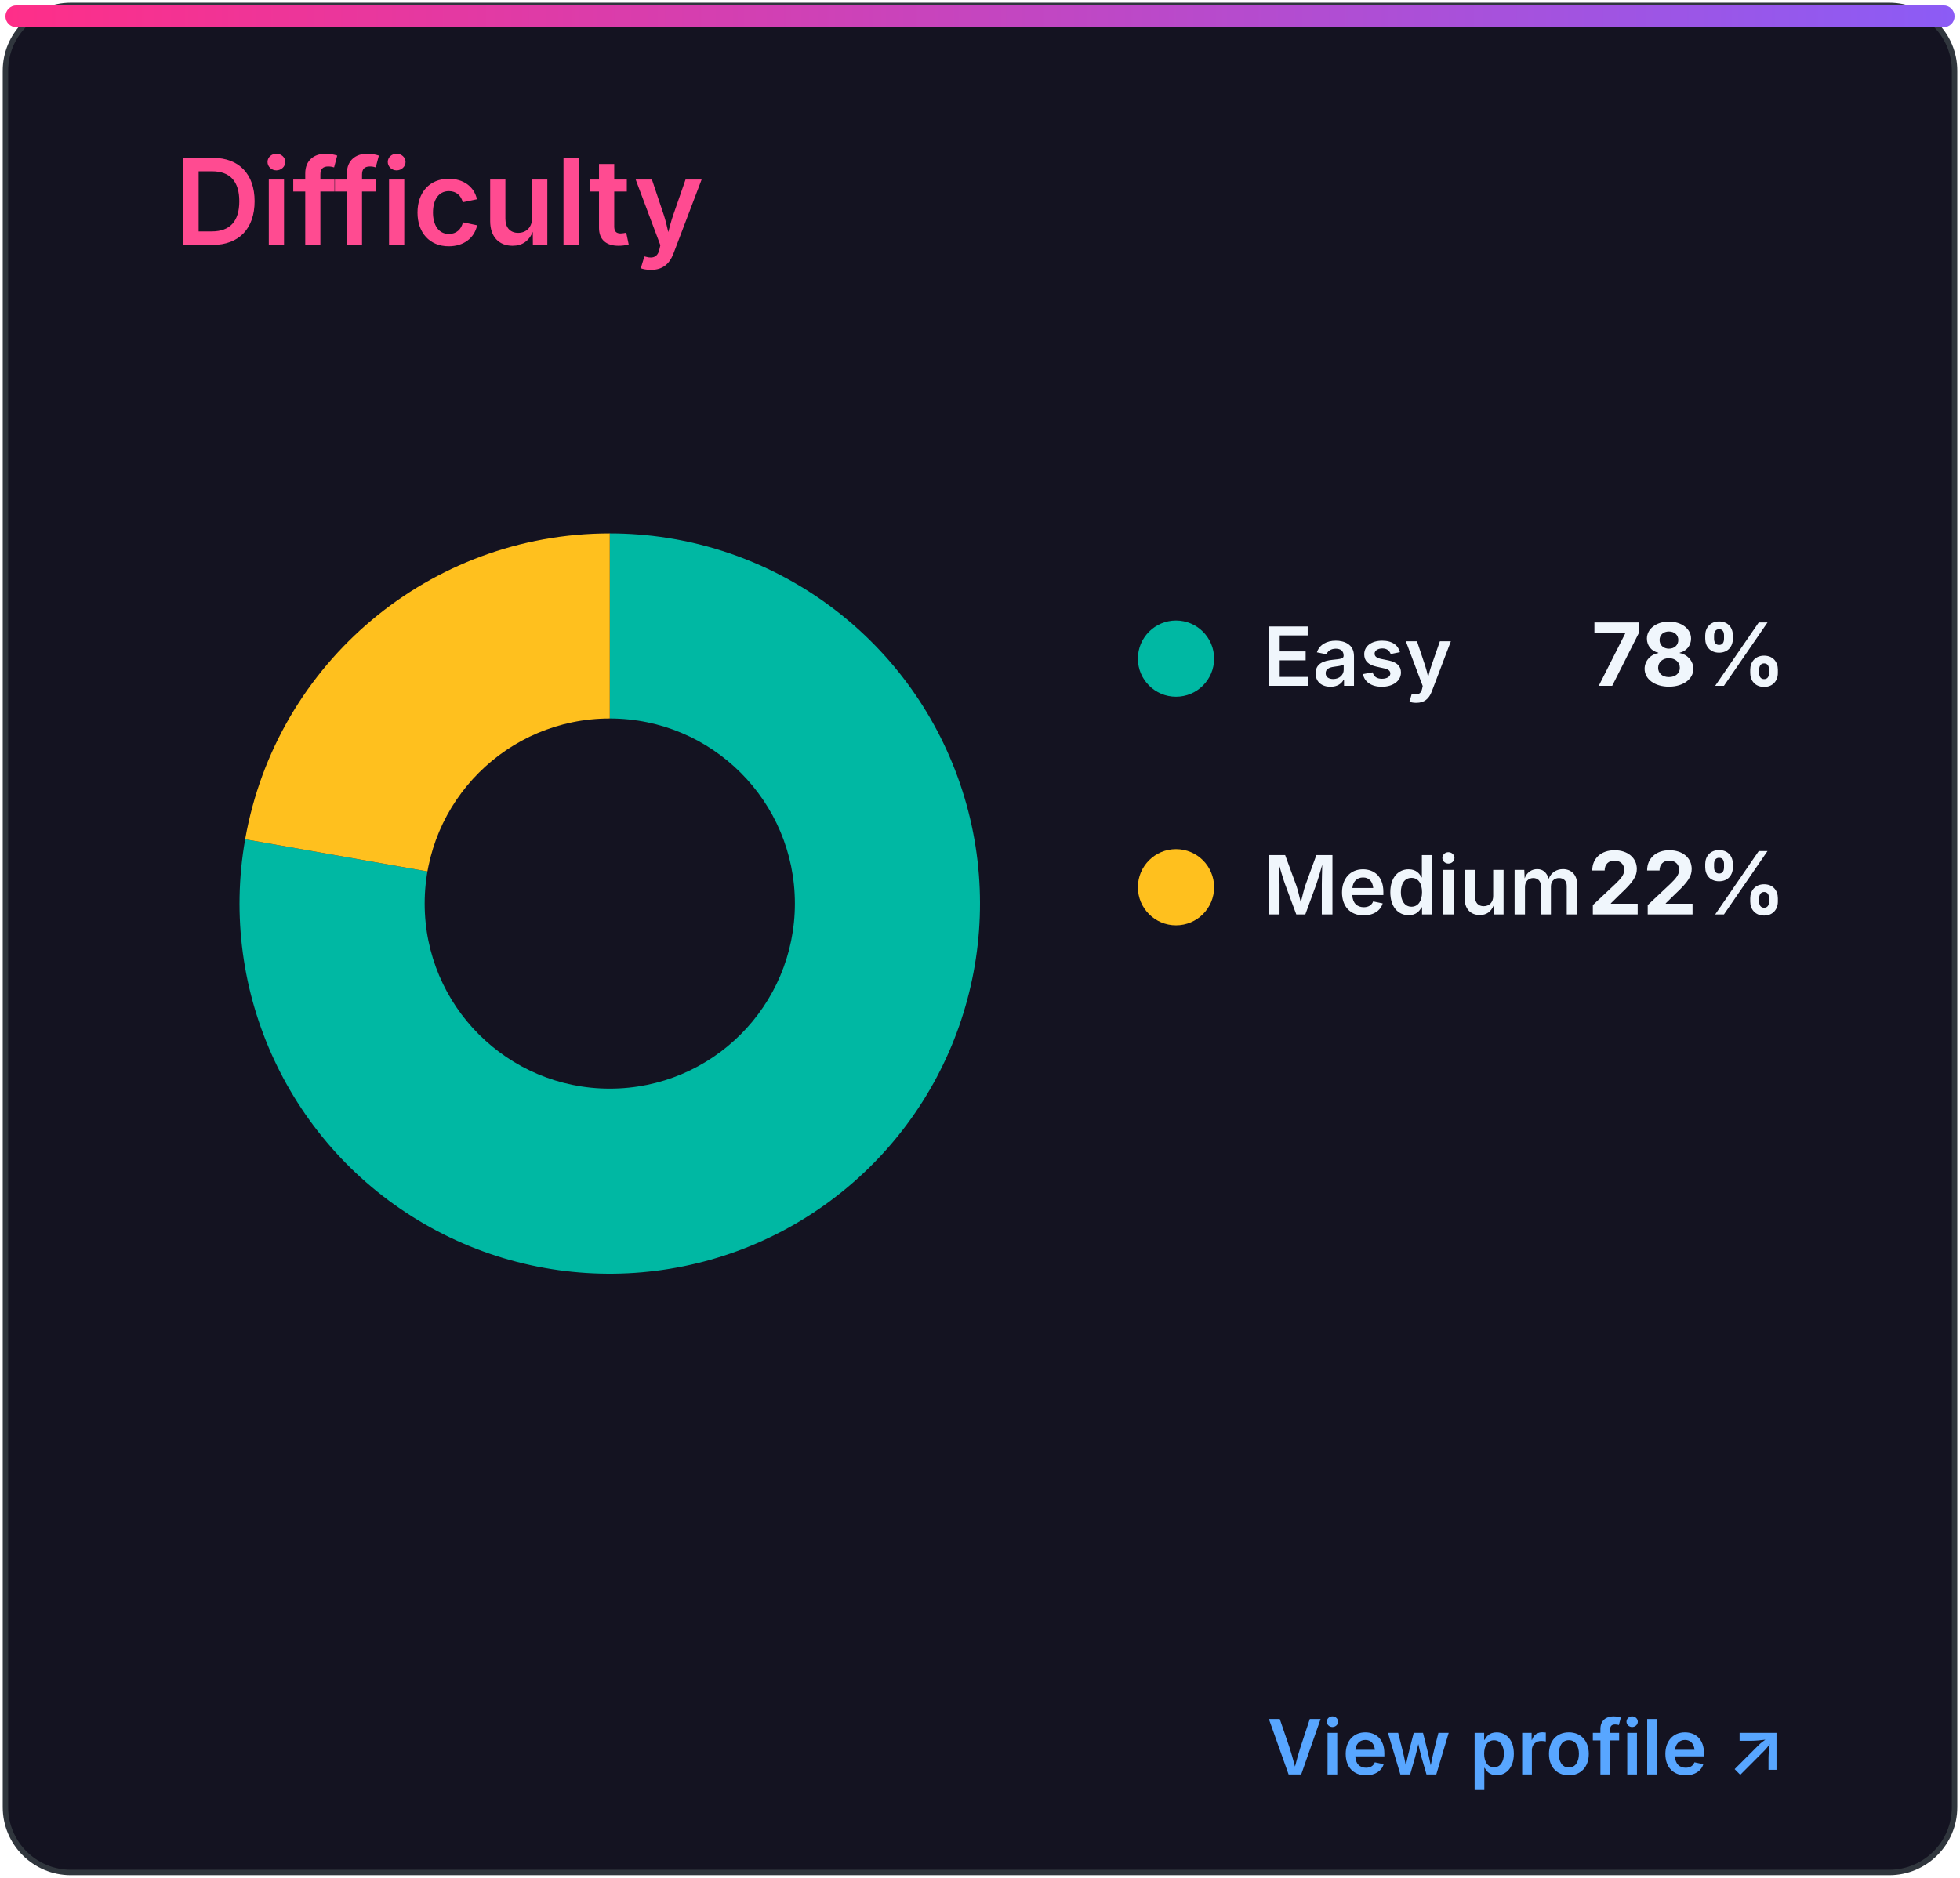
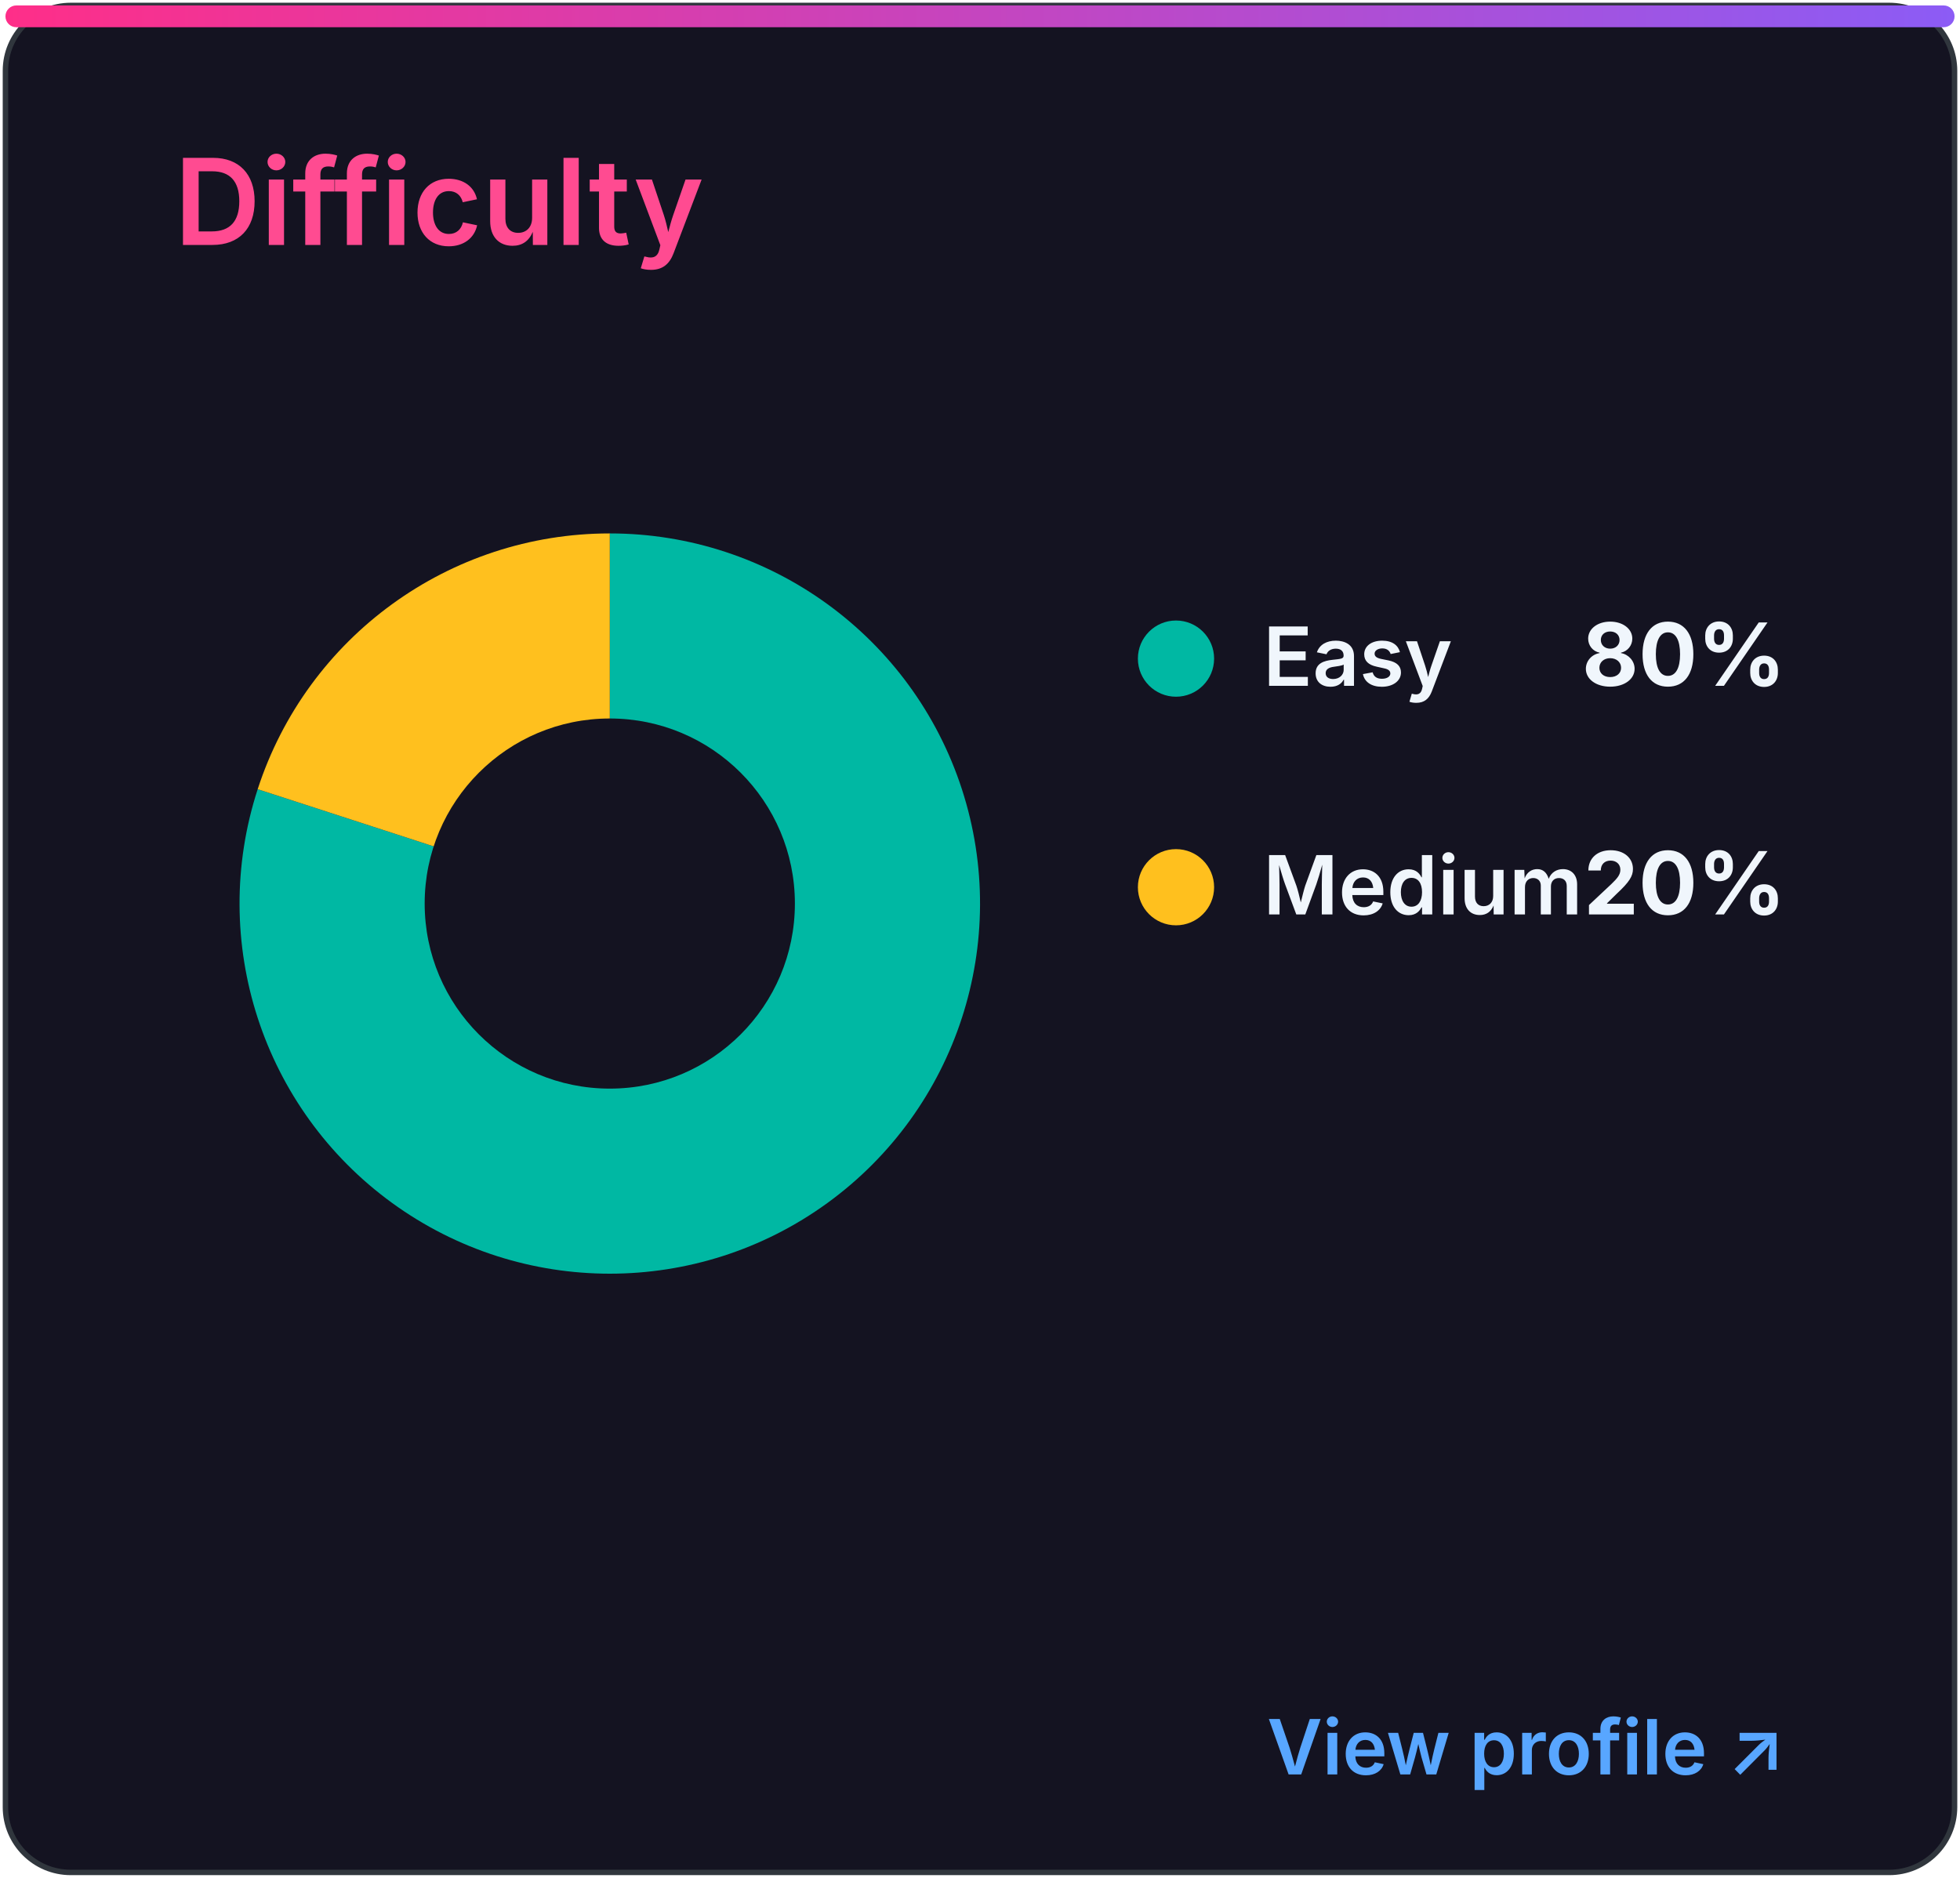
<svg xmlns="http://www.w3.org/2000/svg" width="360" height="345" viewBox="0 0 360 345" role="img" aria-labelledby="title desc">
  <defs>
    <linearGradient id="accent" x1="0" x2="1">
      <stop stop-color="#ff2e88" />
      <stop offset="1" stop-color="#8b5cf6" />
    </linearGradient>
    <clipPath id="bar">
      <rect x="32" y="82" width="296" height="8" rx="4" />
    </clipPath>
    <style>
.heading{font:600 22px -apple-system,BlinkMacSystemFont,'Segoe UI',sans-serif;fill:#ff4b91}
.eyebrow{font:600 10px -apple-system,BlinkMacSystemFont,'Segoe UI',sans-serif;letter-spacing:1.2px;fill:#8b949e}
.total{font:700 52px -apple-system,BlinkMacSystemFont,'Segoe UI',sans-serif;fill:#f0f6fc}
.metric{font:600 15px -apple-system,BlinkMacSystemFont,'Segoe UI',sans-serif;fill:#f0f6fc}
.count{font:700 16px -apple-system,BlinkMacSystemFont,'Segoe UI',sans-serif;fill:#f0f6fc}
.muted{font:500 13px -apple-system,BlinkMacSystemFont,'Segoe UI',sans-serif;fill:#8b949e}
.language{font:700 31px -apple-system,BlinkMacSystemFont,'Segoe UI',sans-serif;fill:#f0f6fc}
.link{font:600 14px -apple-system,BlinkMacSystemFont,'Segoe UI',sans-serif;fill:#58a6ff}
</style>
  </defs>
  <rect x="1" y="1" width="358" height="343" rx="12" fill="#141321" stroke="#30363d" />
  <rect x="1" y="1" width="358" height="4" rx="2" fill="url(#accent)" />
  <text x="32" y="45" class="heading">Difficulty</text>
-   <path d="M 112 166 L 112.00 98.00 A 68 68 0 1 1 45.03 154.19 Z" fill="#00b8a3" />
-   <path d="M 112 166 L 45.03 154.19 A 68 68 0 0 1 112.00 98.00 Z" fill="#ffc01e" />
+   <path d="M 112 166 L 112.00 98.00 A 68 68 0 1 1 47.33 144.99 Z" fill="#00b8a3" />
+   <path d="M 112 166 L 47.33 144.99 A 68 68 0 0 1 112.00 98.00 Z" fill="#ffc01e" />
  <circle cx="112" cy="166" r="34" fill="#141321" />
  <circle cx="216" cy="121" r="7" fill="#00b8a3" />
  <text x="232" y="126" class="metric">Easy</text>
-   <text x="328" y="126" class="count" text-anchor="end">78%</text>
+   <text x="328" y="126" class="count" text-anchor="end">80%</text>
  <circle cx="216" cy="163" r="7" fill="#ffc01e" />
  <text x="232" y="168" class="metric">Medium</text>
-   <text x="328" y="168" class="count" text-anchor="end">22%</text>
+   <text x="328" y="168" class="count" text-anchor="end">20%</text>
  <text x="328" y="326" class="link" text-anchor="end">View profile ↗</text>
</svg>
